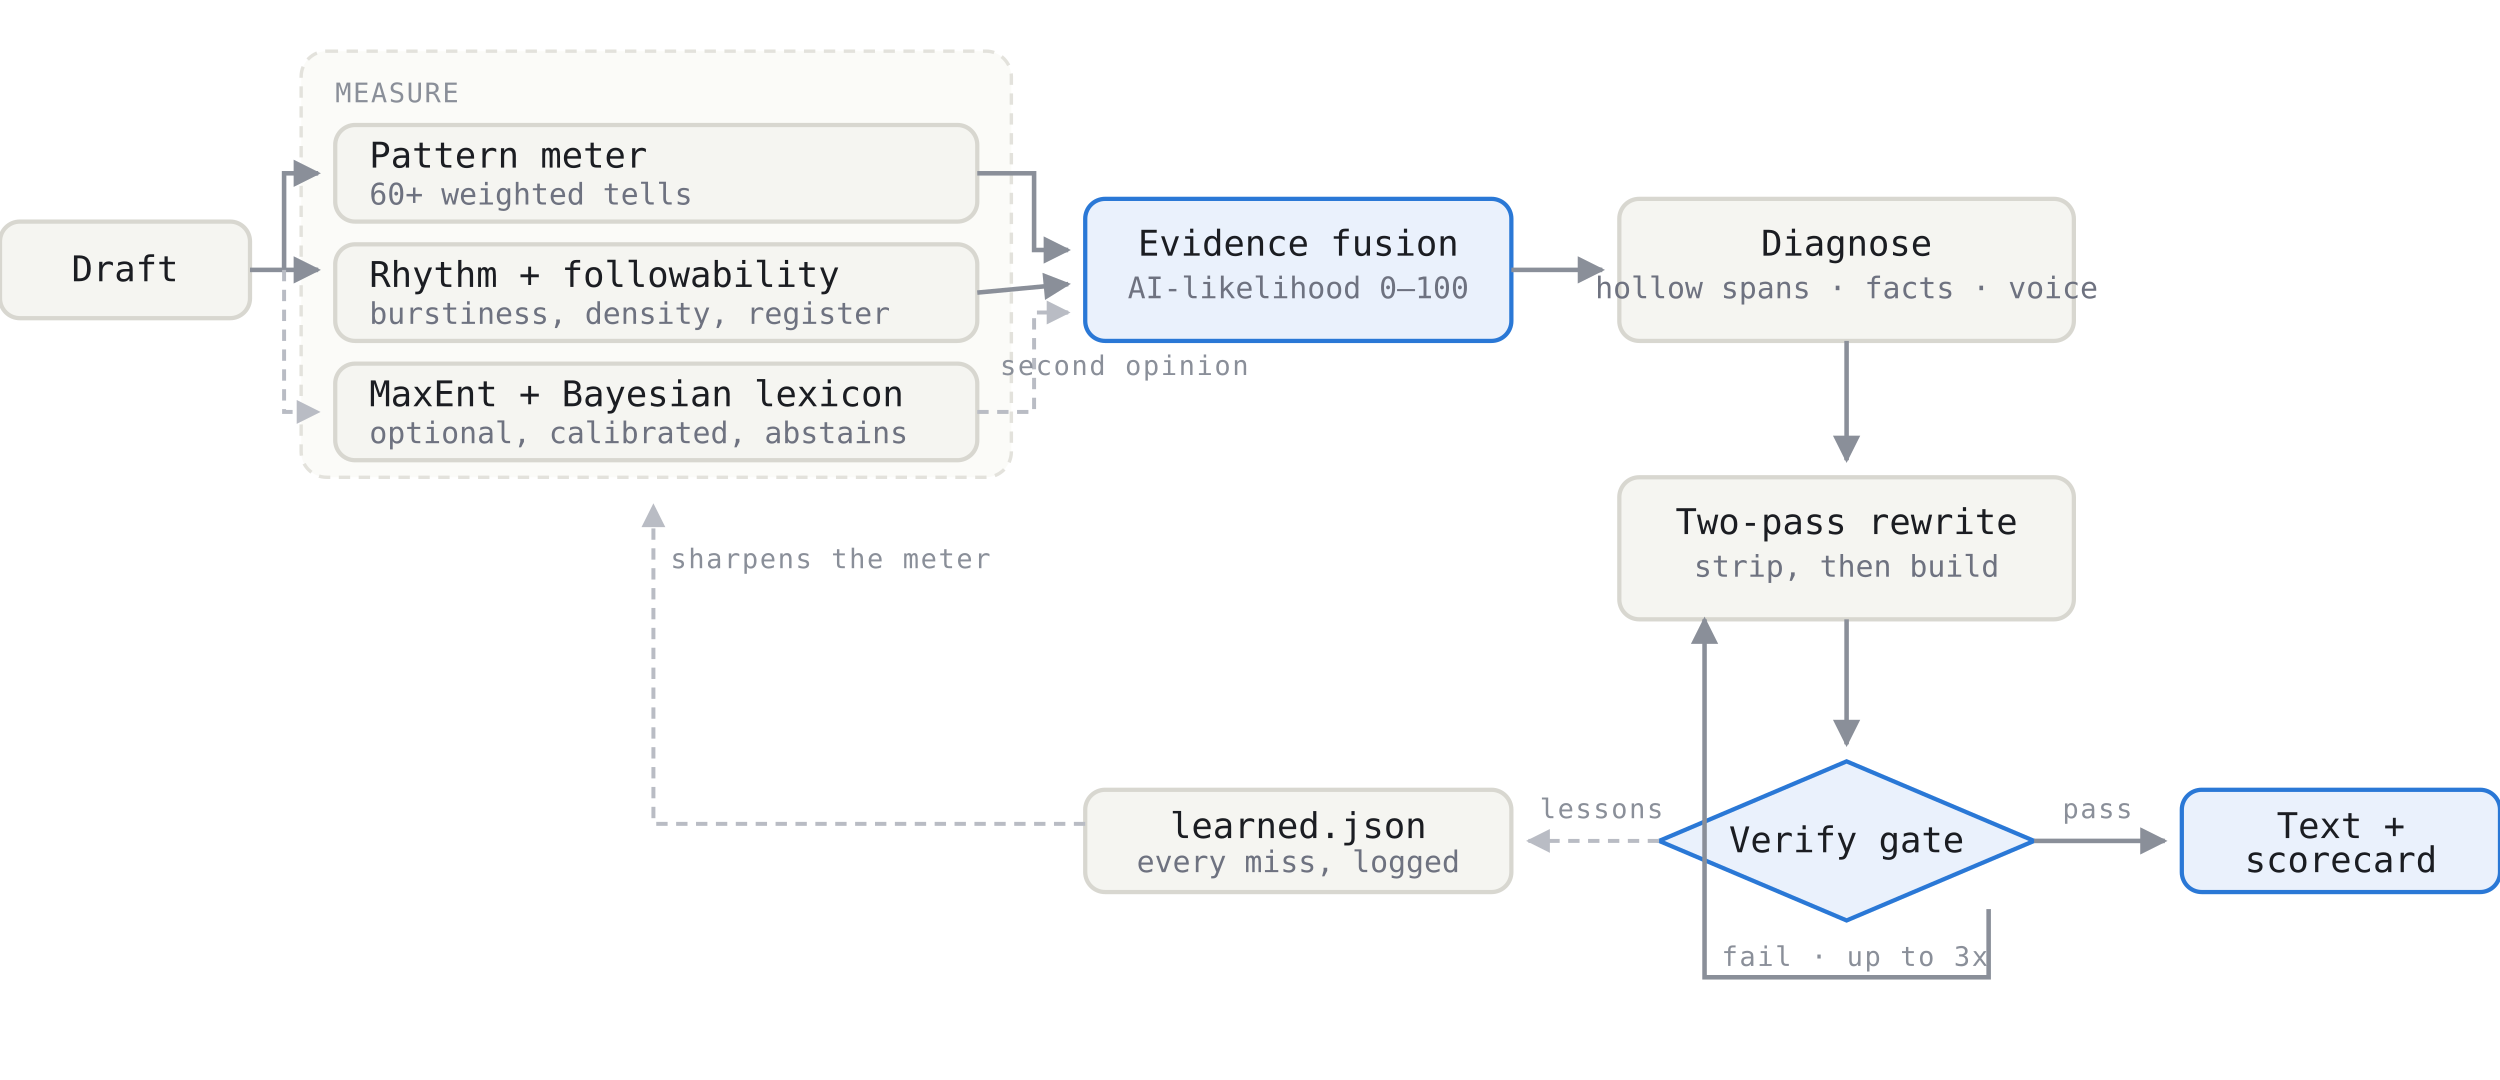
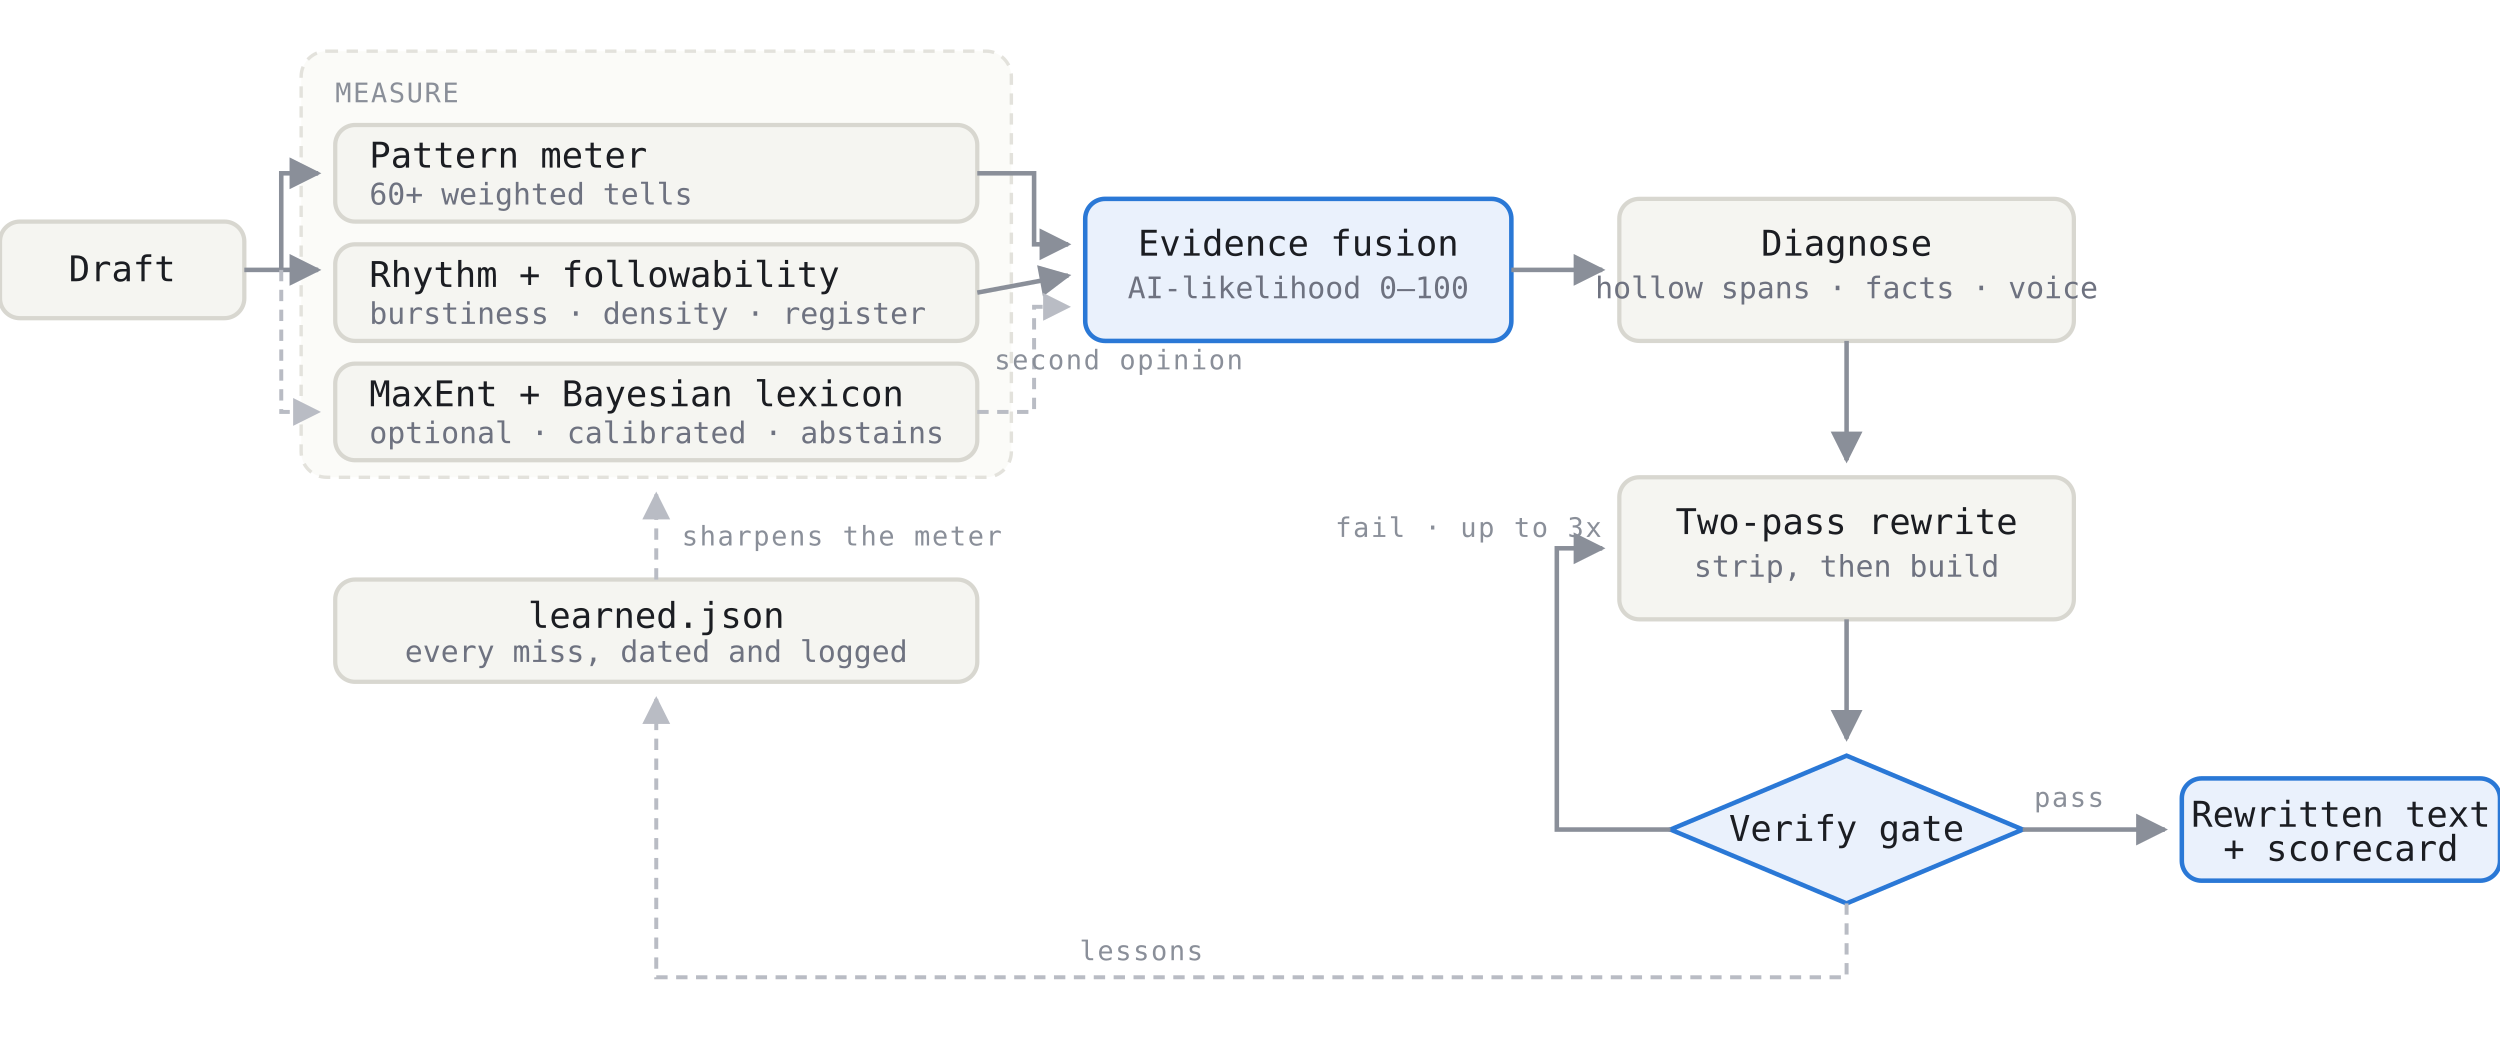
- <svg xmlns="http://www.w3.org/2000/svg" viewBox="0 0 880 380" width="880" height="380" font-family="ui-monospace,SFMono-Regular,Menlo,Consolas,monospace" role="img" aria-label="Zero Slop engine: draft flows through pattern meter, rhythm statistics and an optional MaxEnt channel into evidence fusion, then diagnose, two-pass rewrite, and a verify gate that loops on failure and feeds lessons back to the pattern meter.">
+ <svg xmlns="http://www.w3.org/2000/svg" viewBox="0 0 880 372" width="880" height="372" font-family="ui-monospace,SFMono-Regular,Menlo,Consolas,monospace" role="img" aria-label="Zero Slop engine. A draft is measured by a pattern meter, rhythm and followability statistics, and an optional calibrated MaxEnt channel. Evidence fusion produces an AI-likelihood score from 0 to 100. Diagnose finds hollow spans, inventories facts and marks voice. A two-pass rewrite strips then builds. A verify gate either passes, emitting the rewritten text with a scorecard, or fails and loops back to the rewrite up to three times. Lessons from each run are written to learned.json, which sharpens the pattern meter.">
  <defs>
-     <marker id="a" viewBox="0 0 10 10" refX="9" refY="5" markerWidth="6" markerHeight="6" orient="auto-start-reverse">
+     <marker id="a" viewBox="0 0 10 10" refX="9" refY="5" markerWidth="7" markerHeight="7" orient="auto-start-reverse">
      <path d="M0,0 L10,5 L0,10 z" fill="#8A8F99" />
    </marker>
-     <marker id="ad" viewBox="0 0 10 10" refX="9" refY="5" markerWidth="6" markerHeight="6" orient="auto-start-reverse">
+     <marker id="ad" viewBox="0 0 10 10" refX="9" refY="5" markerWidth="7" markerHeight="7" orient="auto-start-reverse">
      <path d="M0,0 L10,5 L0,10 z" fill="#B9BCC4" />
    </marker>
    <style>
-     .bx{fill:#F5F5F1;stroke:#D8D7D0;stroke-width:1.5;rx:7}
-     .bxa{fill:#EAF1FC;stroke:#2a78d6;stroke-width:1.5;rx:7}
-     .bxg{fill:#FBFBF8;stroke:#E3E2DC;stroke-width:1.2;stroke-dasharray:4 3;rx:9}
+     .bx{fill:#F5F5F1;stroke:#D8D7D0;stroke-width:1.5}
+     .bxa{fill:#EAF1FC;stroke:#2a78d6;stroke-width:1.6}
+     .bxg{fill:#FBFBF8;stroke:#E3E2DC;stroke-width:1.2;stroke-dasharray:4 3}
    .t{font-size:12.5px;fill:#1B1D22}
    .ts{font-size:10.5px;fill:#6E7280}
    .tl{font-size:9.5px;fill:#8A8F99;letter-spacing:.06em}
    .ln{stroke:#8A8F99;stroke-width:1.6;fill:none;marker-end:url(#a)}
    .lnd{stroke:#B9BCC4;stroke-width:1.4;fill:none;stroke-dasharray:4 3;marker-end:url(#ad)}
    @media (prefers-color-scheme:dark){
      .bx{fill:#1C1F26;stroke:#333741}.bxa{fill:#17243A;stroke:#3987e5}
      .bxg{fill:#15171C;stroke:#2B2E36}.t{fill:#E9E8E3}.ts{fill:#A0A4AE}.tl{fill:#7B7F89}
      .ln{stroke:#8A8F99}.lnd{stroke:#565B66}
    }
  </style>
  </defs>
-   <rect x="106" y="18" width="250" height="150" class="bxg" />
+   <rect x="106" y="18" width="250" height="150" rx="9" class="bxg" />
  <text x="118" y="36" class="tl">MEASURE</text>
-   <rect x="0" y="78" width="88" height="34" class="bx" />
-   <text x="44" y="99" class="t" text-anchor="middle">Draft</text>
-   <rect x="118" y="44" width="226" height="34" class="bx" />
+   <rect x="0" y="78" width="86" height="34" rx="7" class="bx" />
+   <text x="43" y="99" class="t" text-anchor="middle">Draft</text>
+   <rect x="118" y="44" width="226" height="34" rx="7" class="bx" />
  <text x="130" y="59" class="t">Pattern meter</text>
  <text x="130" y="72" class="ts">60+ weighted tells</text>
-   <rect x="118" y="86" width="226" height="34" class="bx" />
+   <rect x="118" y="86" width="226" height="34" rx="7" class="bx" />
  <text x="130" y="101" class="t">Rhythm + followability</text>
-   <text x="130" y="114" class="ts">burstiness, density, register</text>
-   <rect x="118" y="128" width="226" height="34" class="bx" />
+   <text x="130" y="114" class="ts">burstiness · density · register</text>
+   <rect x="118" y="128" width="226" height="34" rx="7" class="bx" />
  <text x="130" y="143" class="t">MaxEnt + Bayesian lexicon</text>
-   <text x="130" y="156" class="ts">optional, calibrated, abstains</text>
-   <rect x="382" y="70" width="150" height="50" class="bxa" />
+   <text x="130" y="156" class="ts">optional · calibrated · abstains</text>
+   <rect x="118" y="204" width="226" height="36" rx="7" class="bx" />
+   <text x="231" y="221" class="t" text-anchor="middle">learned.json</text>
+   <text x="231" y="233" class="ts" text-anchor="middle">every miss, dated and logged</text>
+   <rect x="382" y="70" width="150" height="50" rx="7" class="bxa" />
  <text x="457" y="90" class="t" text-anchor="middle">Evidence fusion</text>
  <text x="457" y="105" class="ts" text-anchor="middle">AI-likelihood 0–100</text>
-   <rect x="570" y="70" width="160" height="50" class="bx" />
+   <rect x="570" y="70" width="160" height="50" rx="7" class="bx" />
  <text x="650" y="90" class="t" text-anchor="middle">Diagnose</text>
  <text x="650" y="105" class="ts" text-anchor="middle">hollow spans · facts · voice</text>
-   <rect x="570" y="168" width="160" height="50" class="bx" />
+   <rect x="570" y="168" width="160" height="50" rx="7" class="bx" />
  <text x="650" y="188" class="t" text-anchor="middle">Two-pass rewrite</text>
  <text x="650" y="203" class="ts" text-anchor="middle">strip, then build</text>
-   <path d="M650 268 L716 296 L650 324 L584 296 Z" class="bxa" stroke="#2a78d6" fill="#EAF1FC" />
-   <text x="650" y="300" class="t" text-anchor="middle">Verify gate</text>
-   <rect x="382" y="278" width="150" height="36" class="bx" />
-   <text x="457" y="295" class="t" text-anchor="middle">learned.json</text>
-   <text x="457" y="307" class="ts" text-anchor="middle">every miss, logged</text>
-   <rect x="768" y="278" width="112" height="36" class="bxa" />
-   <text x="824" y="295" class="t" text-anchor="middle">Text +</text>
-   <text x="824" y="307" class="t" text-anchor="middle">scorecard</text>
-   <path d="M88 95 L112 95" class="ln" />
-   <path d="M100 95 L100 61 L112 61" class="ln" />
-   <path d="M100 95 L100 145 L112 145" class="lnd" />
-   <path d="M344 61 L364 61 L364 88 L376 88" class="ln" />
-   <path d="M344 103 L376 100" class="ln" />
-   <path d="M344 145 L364 145 L364 110 L376 110" class="lnd" />
-   <text x="352" y="132" class="tl">second opinion</text>
+   <path d="M650 266 L712 292 L650 318 L588 292 Z" class="bxa" />
+   <text x="650" y="296" class="t" text-anchor="middle">Verify gate</text>
+   <rect x="768" y="274" width="112" height="36" rx="7" class="bxa" />
+   <text x="824" y="291" class="t" text-anchor="middle">Rewritten text</text>
+   <text x="824" y="303" class="t" text-anchor="middle">+ scorecard</text>
+   <path d="M86 95 L112 95" class="ln" />
+   <path d="M99 95 L99 61 L112 61" class="ln" />
+   <path d="M99 95 L99 145 L112 145" class="lnd" />
+   <path d="M344 61 L364 61 L364 86 L376 86" class="ln" />
+   <path d="M344 103 L376 97" class="ln" />
+   <path d="M344 145 L364 145 L364 108 L376 108" class="lnd" />
+   <text x="350" y="130" class="tl">second opinion</text>
  <path d="M532 95 L564 95" class="ln" />
  <path d="M650 120 L650 162" class="ln" />
-   <path d="M650 218 L650 262" class="ln" />
-   <path d="M716 296 L762 296" class="ln" />
-   <text x="726" y="288" class="tl">pass</text>
-   <path d="M700 320 L700 344 L600 344 L600 218" class="ln" />
-   <text x="606" y="340" class="tl">fail · up to 3x</text>
-   <path d="M584 296 L538 296" class="lnd" />
-   <text x="542" y="288" class="tl">lessons</text>
-   <path d="M382 290 L230 290 L230 178" class="lnd" />
-   <text x="236" y="200" class="tl">sharpens the meter</text>
+   <path d="M650 218 L650 260" class="ln" />
+   <path d="M712 292 L762 292" class="ln" />
+   <text x="716" y="284" class="tl">pass</text>
+   <path d="M588 292 L548 292 L548 193 L564 193" class="ln" />
+   <text x="470" y="189" class="tl">fail · up to 3x</text>
+   <path d="M650 318 L650 344 L231 344 L231 246" class="lnd" />
+   <text x="380" y="338" class="tl">lessons</text>
+   <path d="M231 204 L231 174" class="lnd" />
+   <text x="240" y="192" class="tl">sharpens the meter</text>
</svg>
